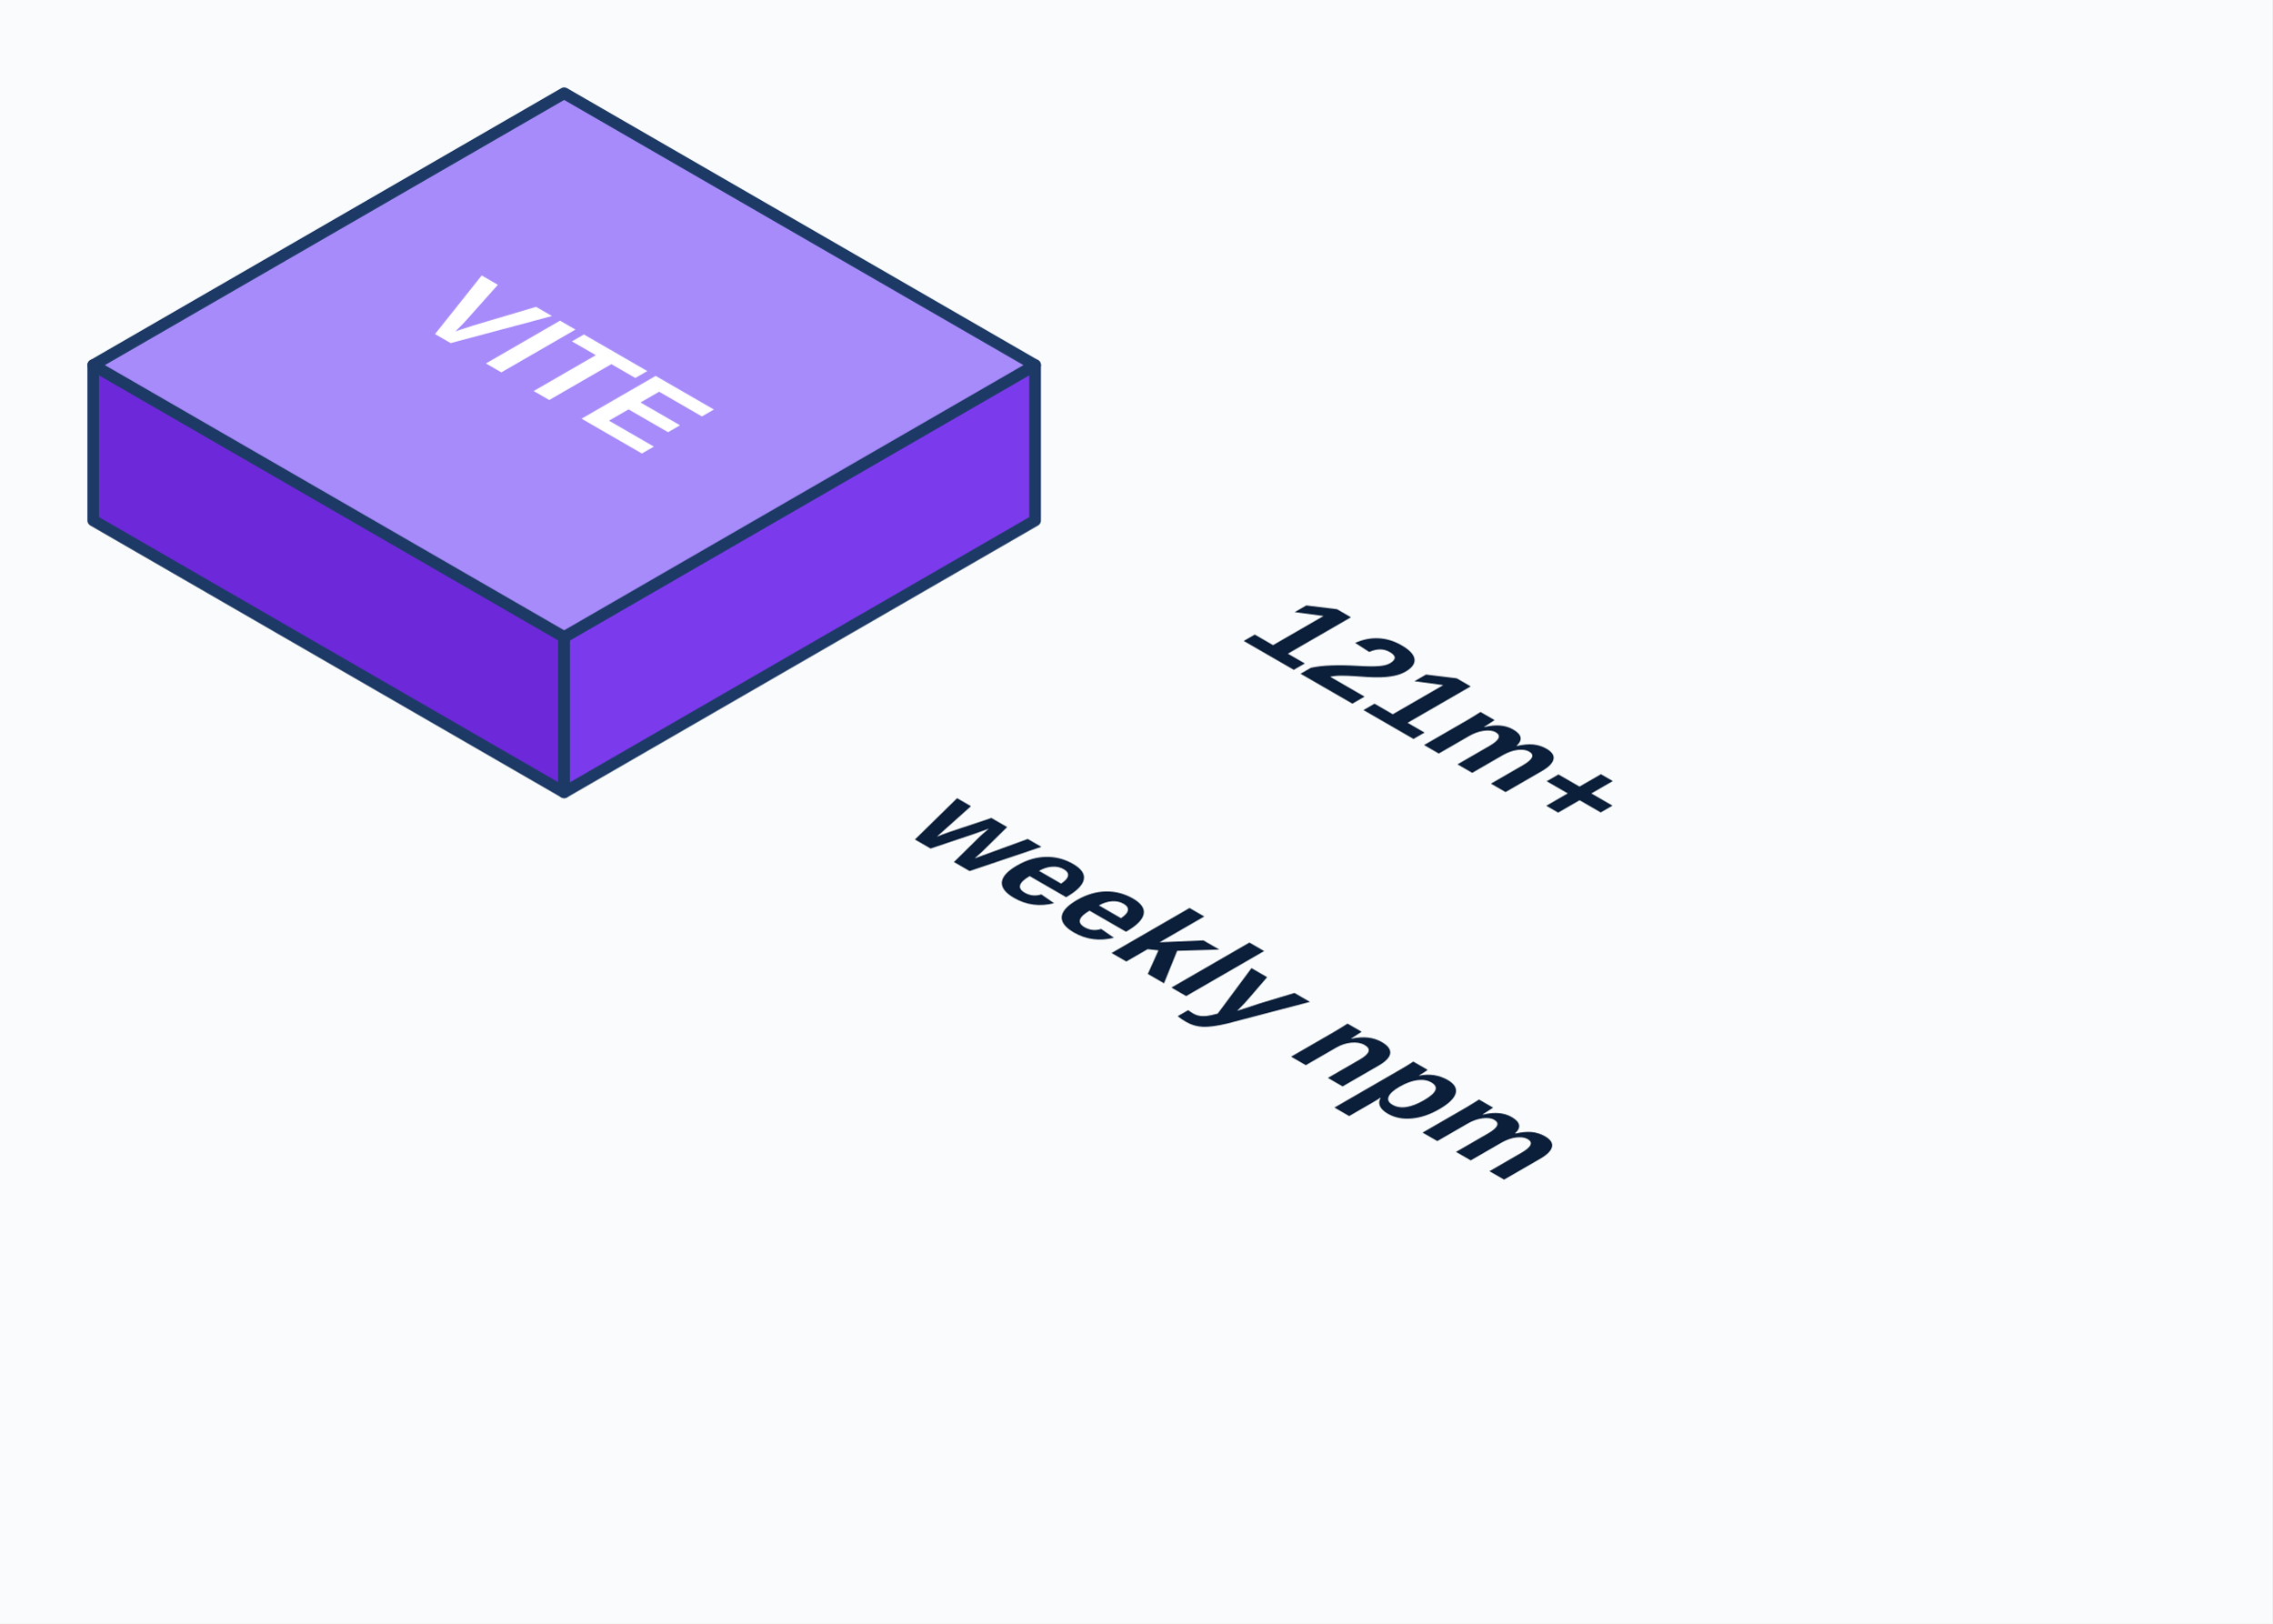
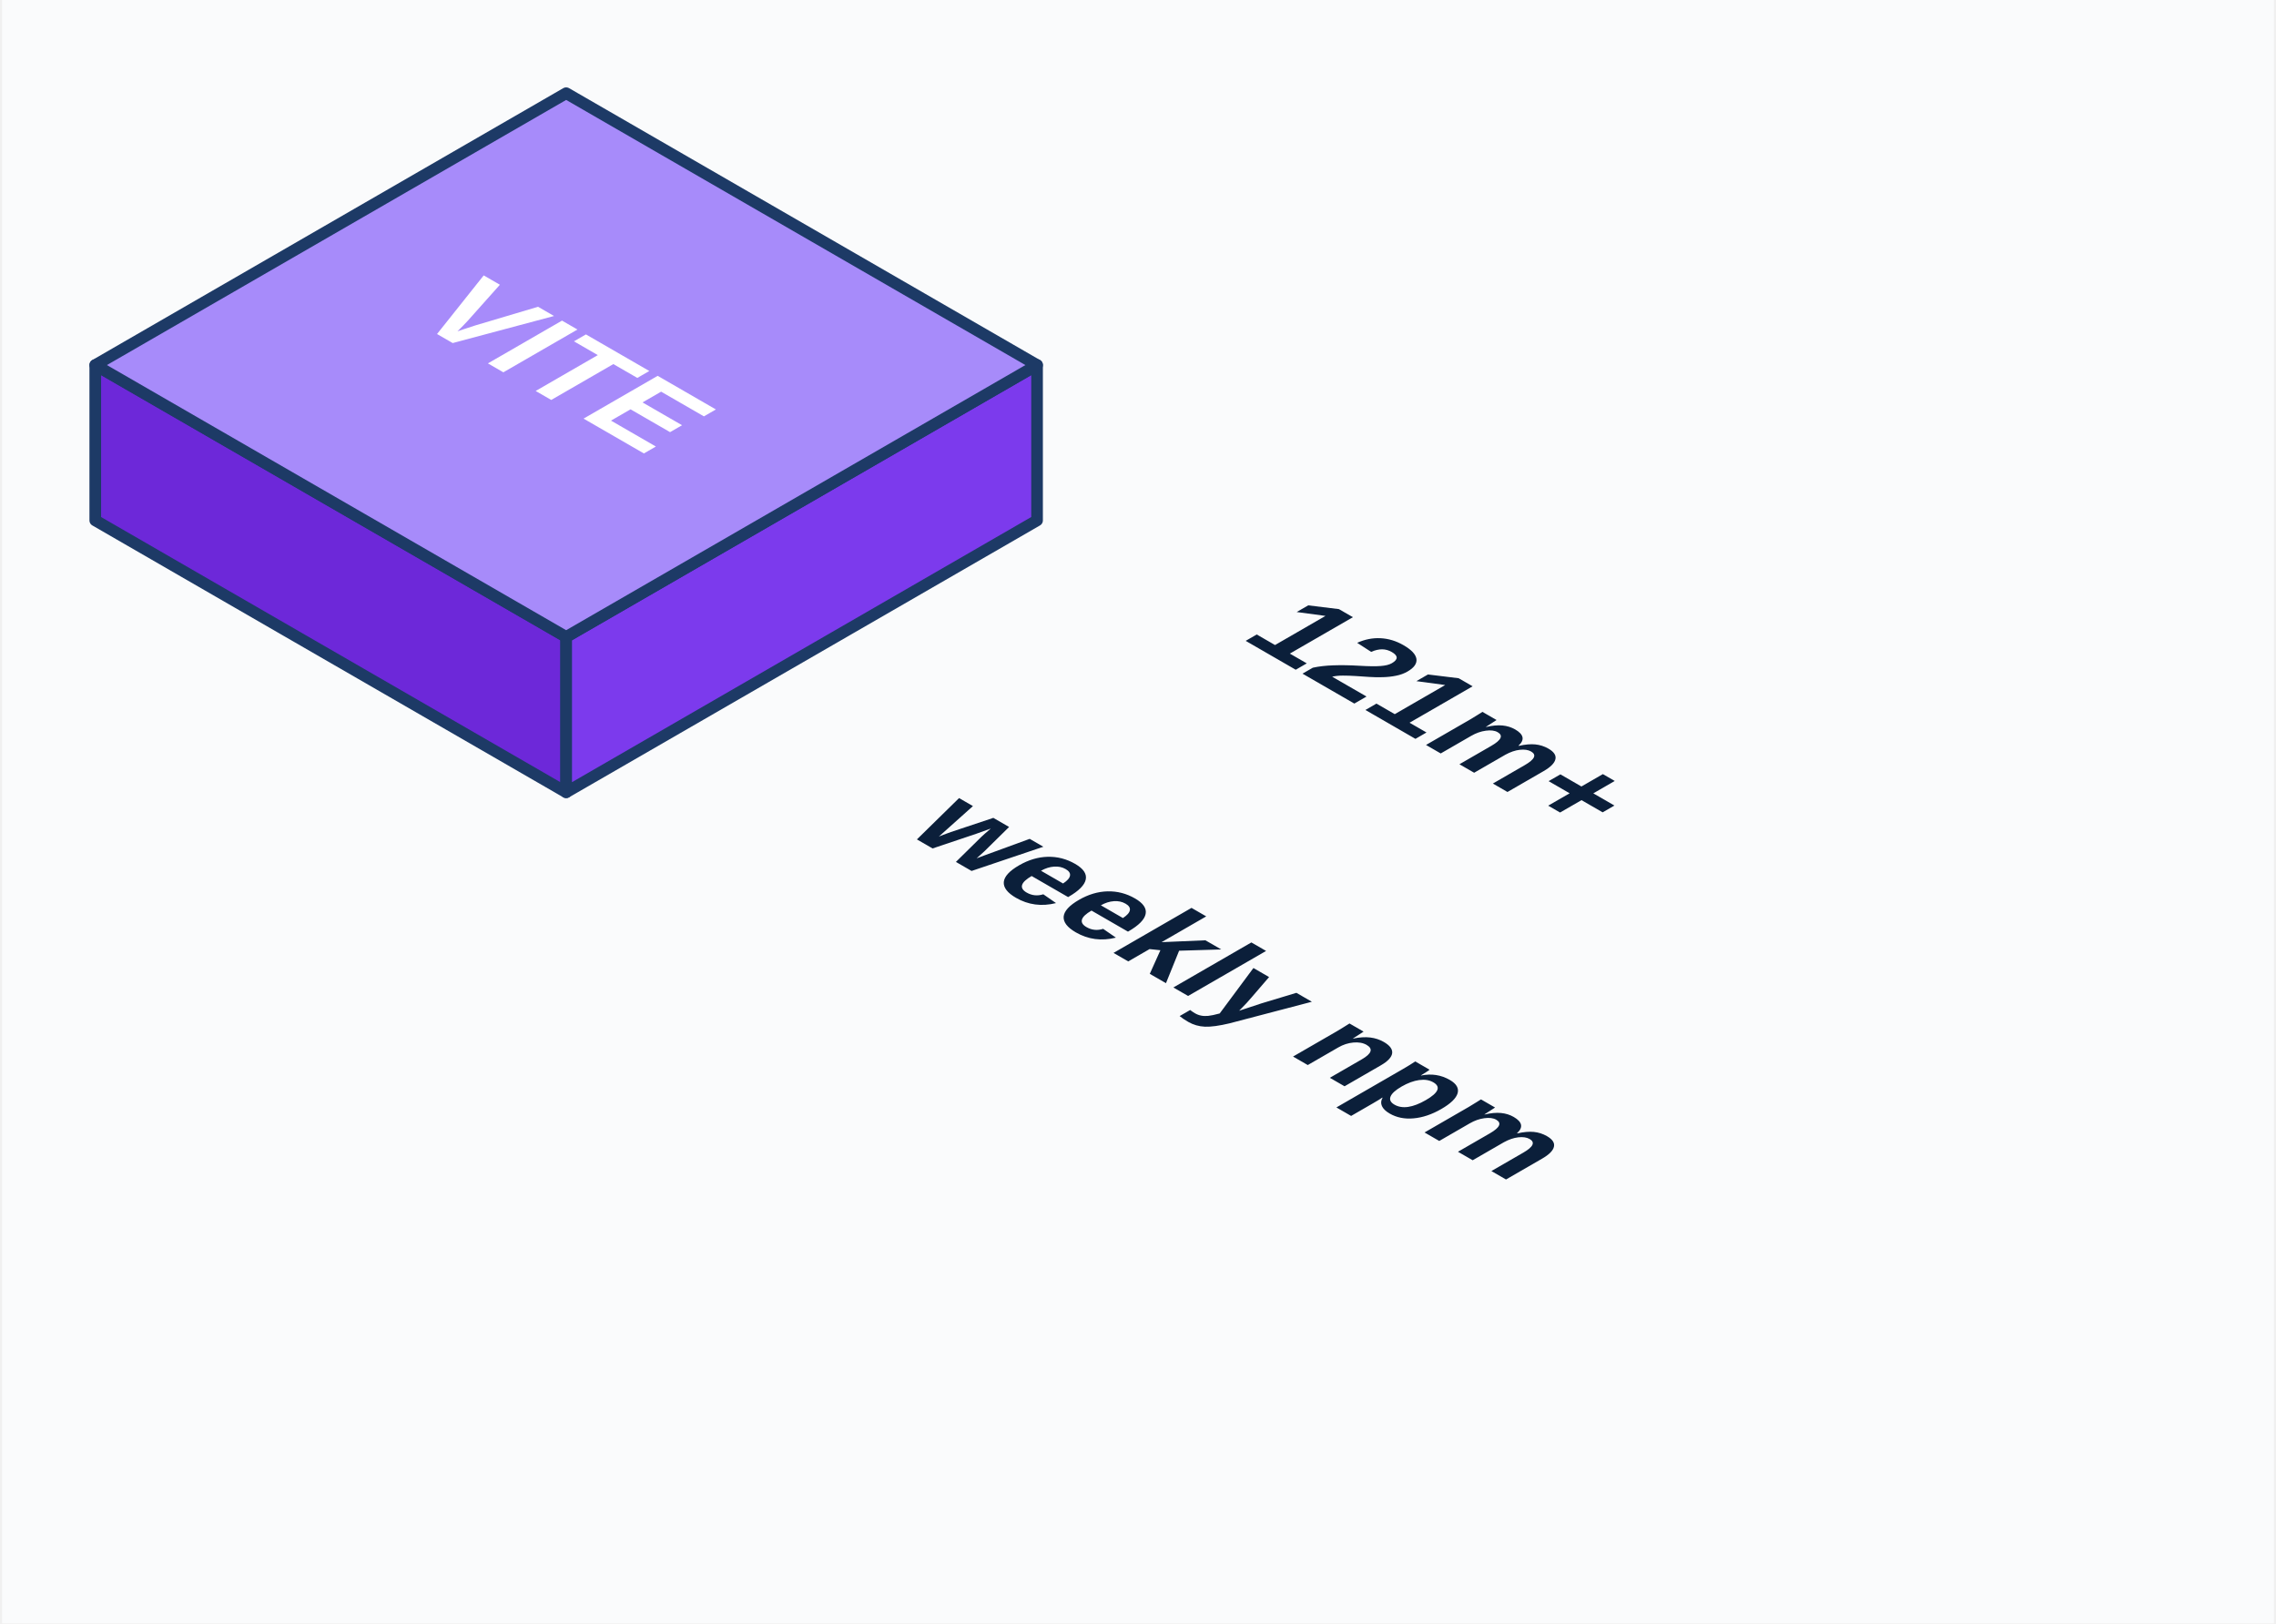
- <svg xmlns="http://www.w3.org/2000/svg" viewBox="0 0 292.47 209.00" width="292.47" height="209.00">
+ <svg xmlns="http://www.w3.org/2000/svg" viewBox="0 0 292.47 209.00" width="293" height="209">
  <rect data-layer="canvas-bg" x="0.00" y="0.00" width="292.47" height="209.00" fill="#FAFBFC" />
  <g data-part="0" data-part-id="icon" transform="translate(-12.00 -12.00)">
    <g data-face="wrap">
      <polygon data-face="left" points="24.00,79.00 24.00,59.00 84.62,94.00 84.62,114.00" fill="#6D28D9" stroke="#1D3A66" stroke-width="1.50" stroke-linejoin="round" stroke-linecap="round" />
      <polygon data-face="right" points="145.24,79.00 145.24,59.00 84.62,94.00 84.62,114.00" fill="#7C3AED" stroke="#1D3A66" stroke-width="1.50" stroke-linejoin="round" stroke-linecap="round" />
      <polygon data-face="top" points="84.62,24.00 145.24,59.00 84.62,94.00 24.00,59.00" fill="#A78BFA" stroke="#1D3A66" stroke-width="1.50" stroke-linejoin="round" stroke-linecap="round" />
      <g data-face="top-content" transform="matrix(0.866 0.5 -0.866 0.5 84.62 24.00)">
        <text x="35.00" y="35.00" dy=".35em" font-family="Helvetica Neue, Arial, sans-serif" font-size="16.00" font-weight="600" fill="#FFFFFF" text-anchor="middle">VITE</text>
      </g>
    </g>
  </g>
  <g data-part="1" data-part-id="value" transform="translate(135.22 50.00)">
    <g data-face="iso-text" transform="matrix(0.866 0.5 -0.866 0.5 24.00 32.00)">
      <text x="0" y="0" font-family="Helvetica Neue, Arial, sans-serif" font-size="16.00" font-weight="600" fill="#0B1F3A">121m+</text>
    </g>
  </g>
  <g data-part="2" data-part-id="caption" transform="translate(91.92 75.00)">
    <g data-face="iso-text" transform="matrix(0.866 0.5 -0.866 0.5 24.00 32.00)">
      <text x="0" y="0" font-family="Helvetica Neue, Arial, sans-serif" font-size="16.00" font-weight="600" fill="#0B1F3A">weekly npm</text>
    </g>
  </g>
</svg>
